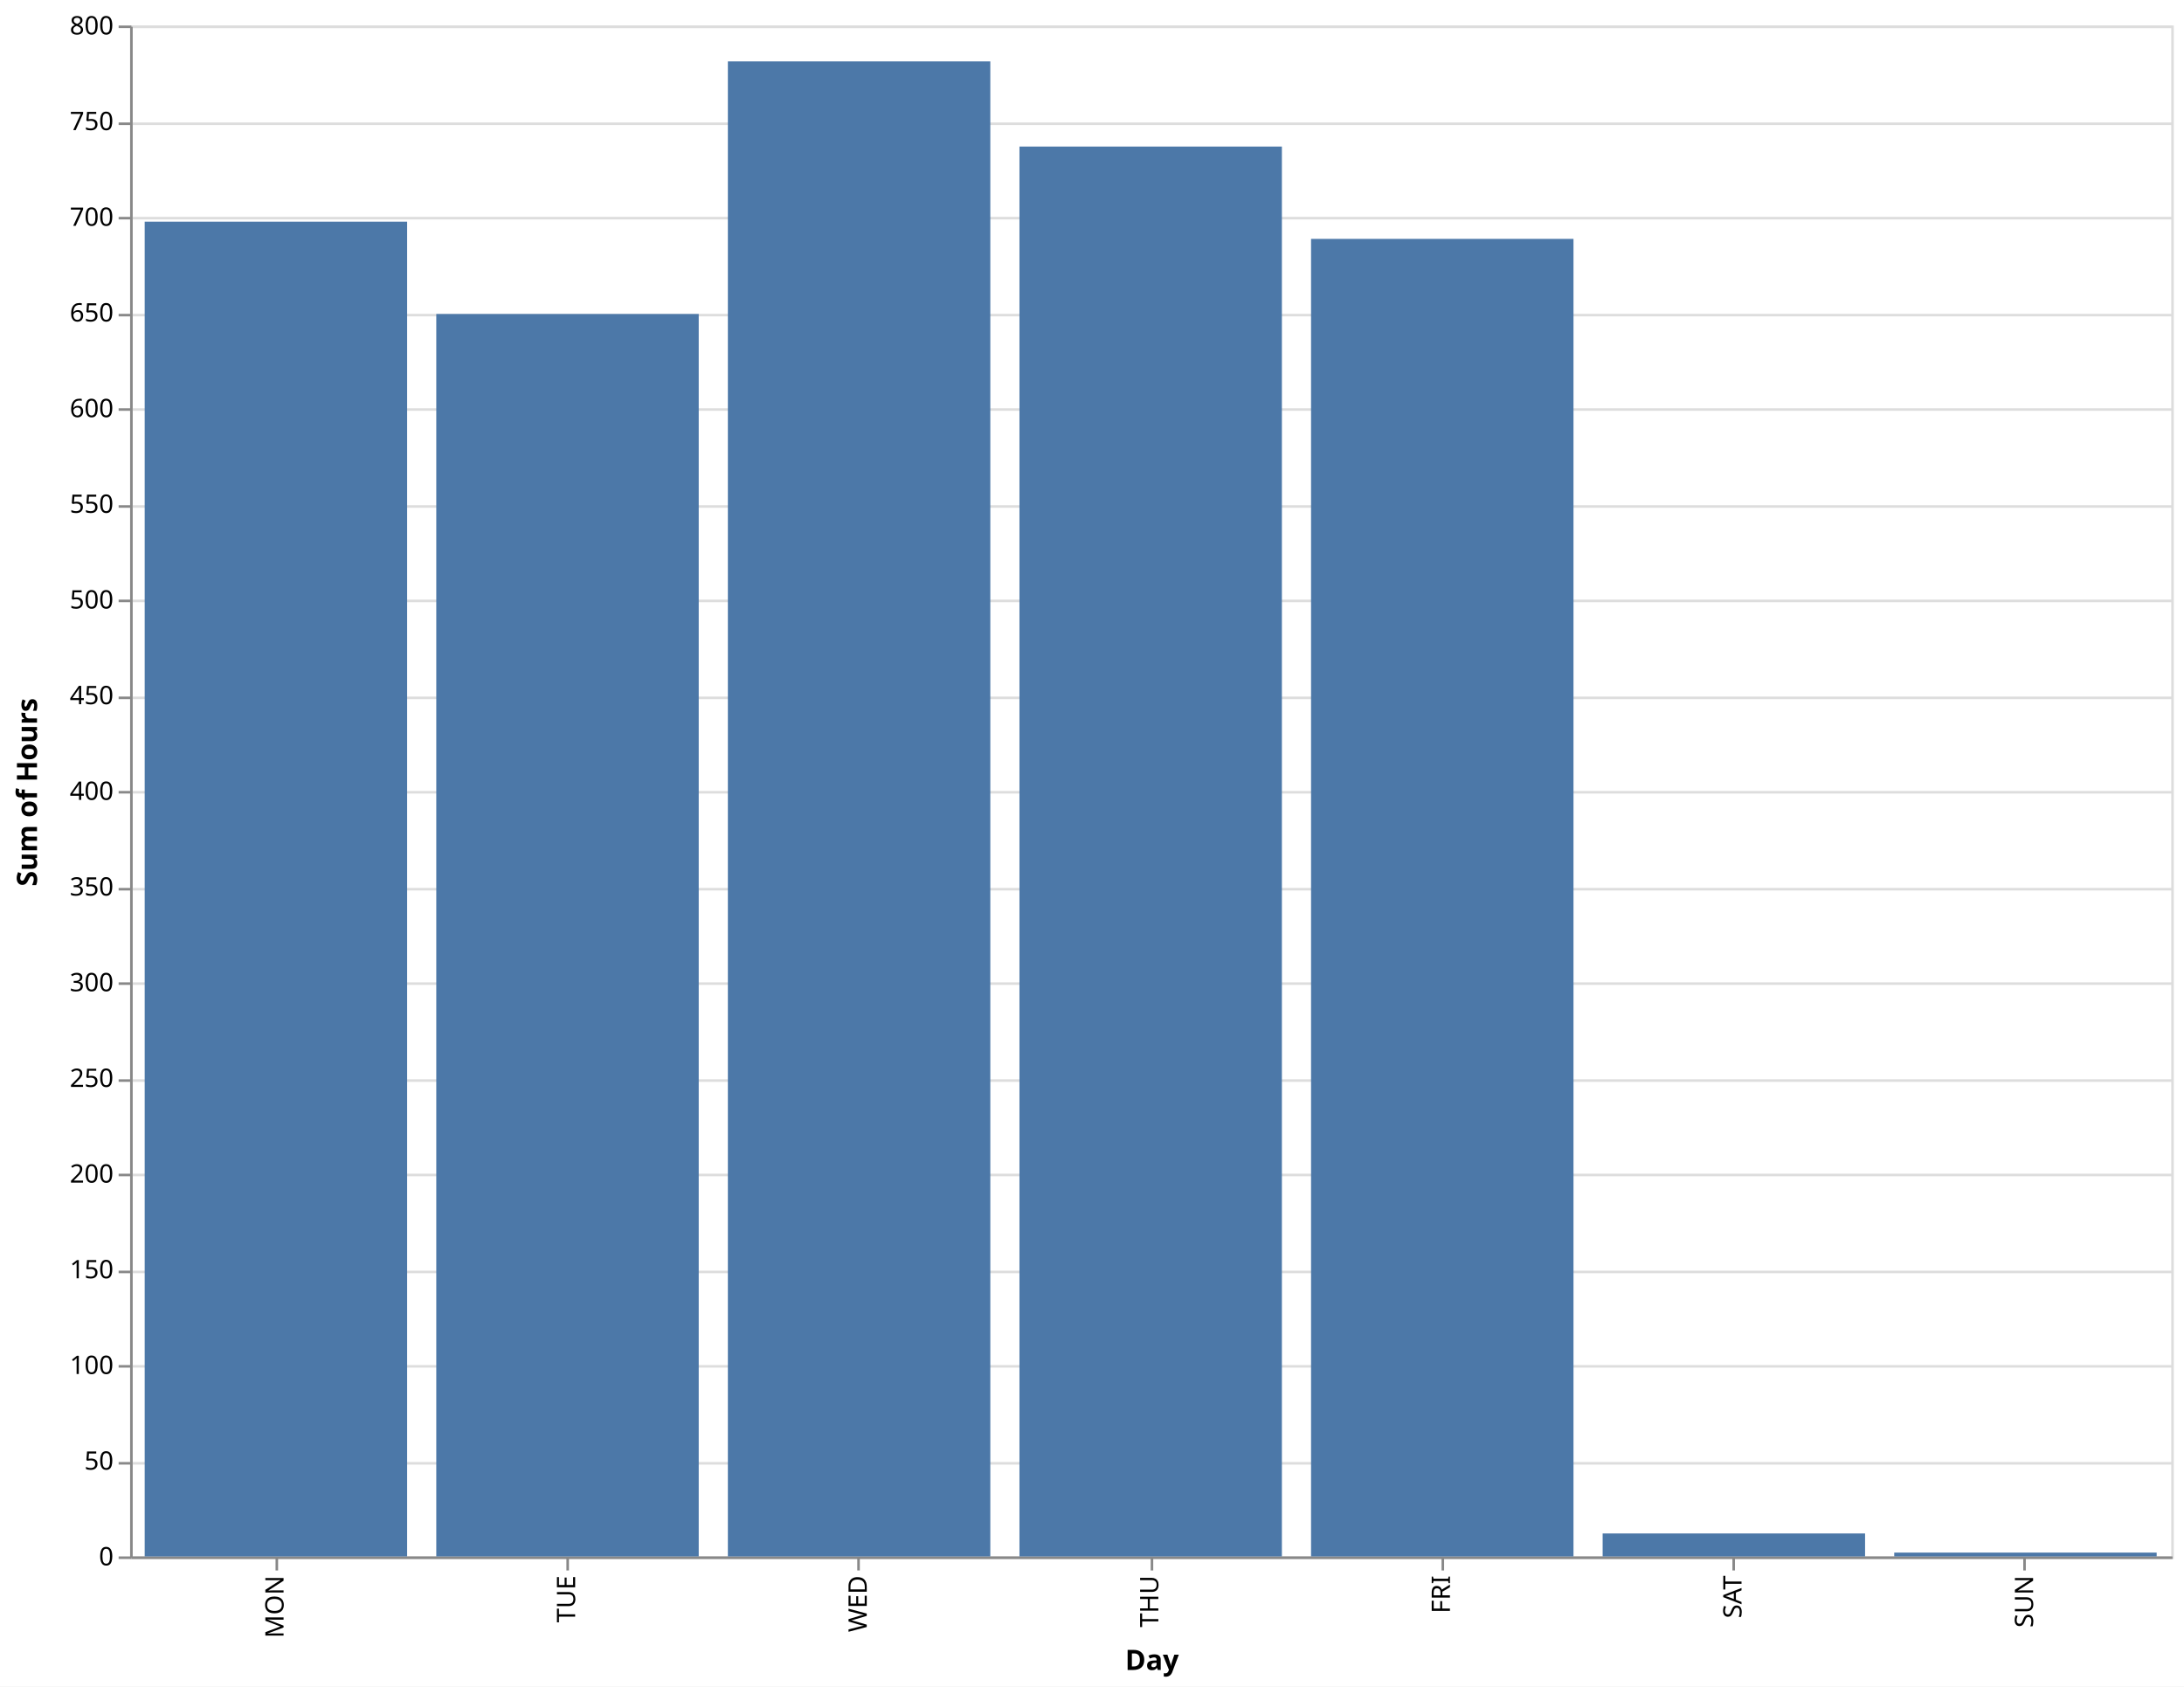
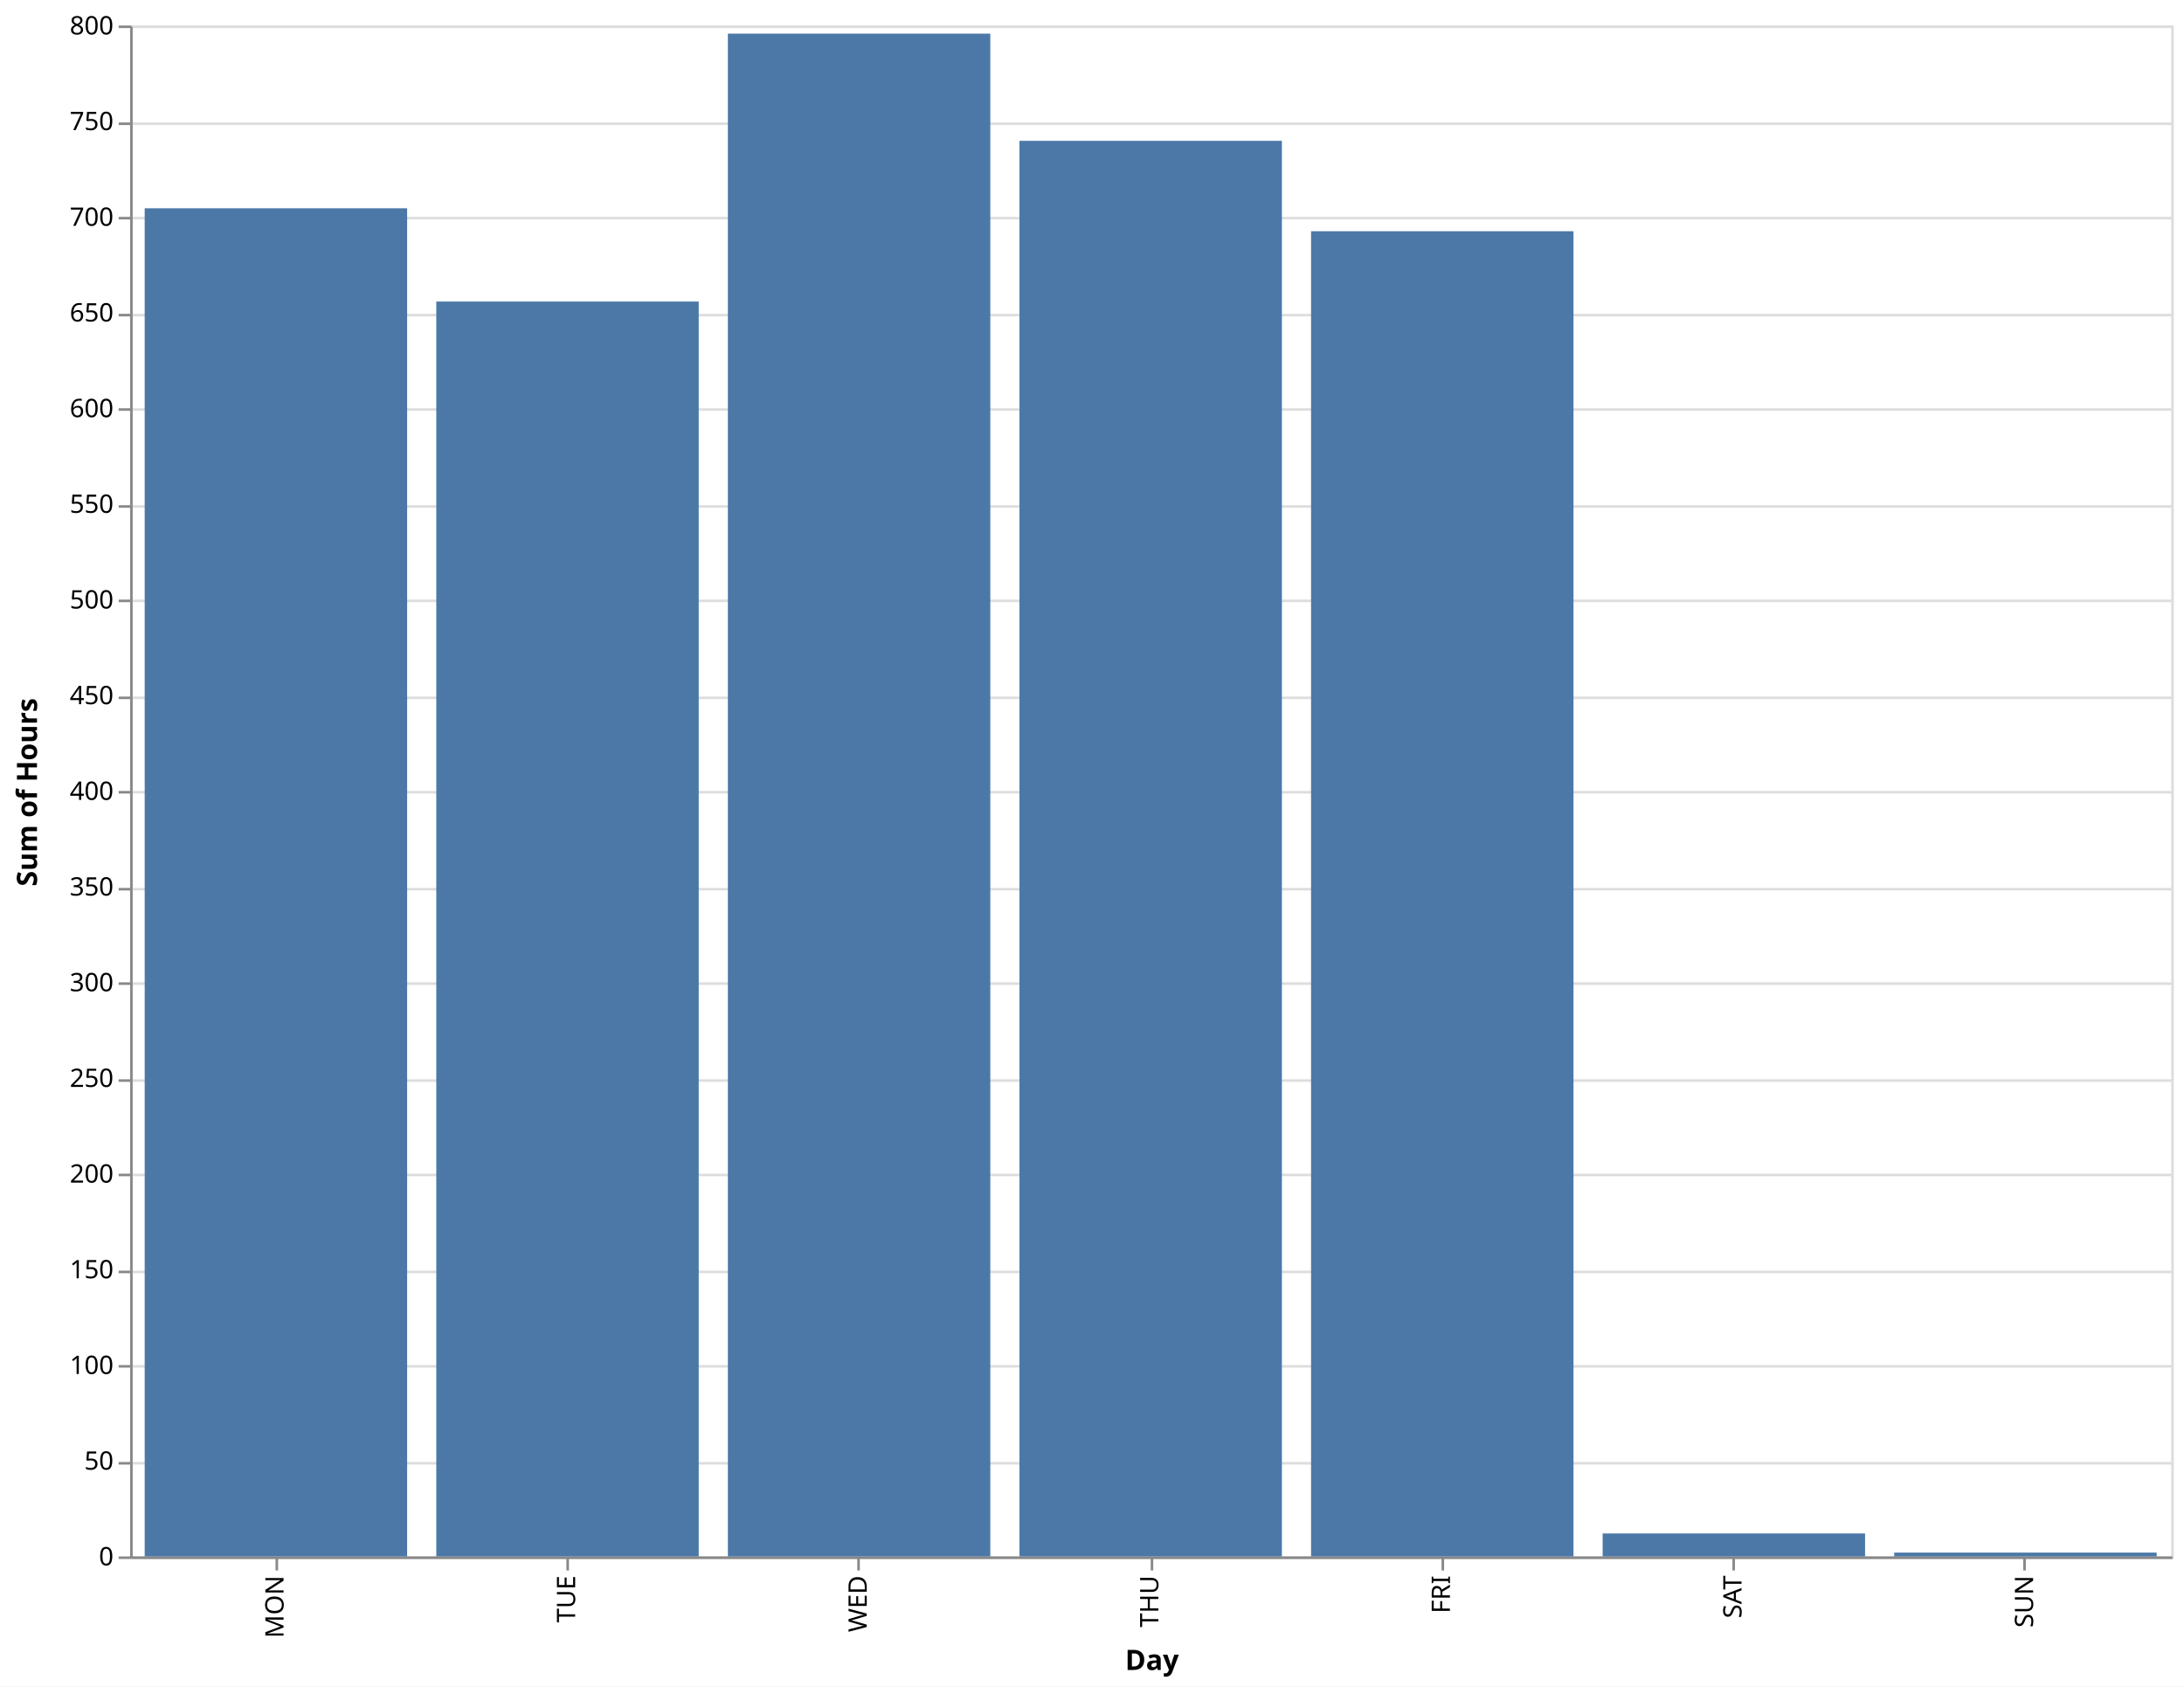
<svg xmlns="http://www.w3.org/2000/svg" class="marks" width="856" height="661" viewBox="0 0 856 661" version="1.1">
  <rect width="856" height="661" style="fill: white;" />
  <g transform="translate(51,10)">
    <g class="mark-group role-frame root">
      <g transform="translate(0,0)">
        <path class="background" d="M0.5,0.5h800v600h-800Z" style="fill: none; stroke: #ddd;" />
        <g>
          <g class="mark-group role-axis">
            <g transform="translate(0.5,0.5)">
              <path class="background" d="M0,0h0v0h0Z" style="pointer-events: none; fill: none;" />
              <g>
                <g class="mark-rule role-axis-grid" style="pointer-events: none;">
                  <line transform="translate(0,600)" x2="800" y2="0" style="fill: none; stroke: #ddd; stroke-width: 1; opacity: 1;" />
                  <line transform="translate(0,563)" x2="800" y2="0" style="fill: none; stroke: #ddd; stroke-width: 1; opacity: 1;" />
                  <line transform="translate(0,525)" x2="800" y2="0" style="fill: none; stroke: #ddd; stroke-width: 1; opacity: 1;" />
                  <line transform="translate(0,488)" x2="800" y2="0" style="fill: none; stroke: #ddd; stroke-width: 1; opacity: 1;" />
                  <line transform="translate(0,450)" x2="800" y2="0" style="fill: none; stroke: #ddd; stroke-width: 1; opacity: 1;" />
                  <line transform="translate(0,413)" x2="800" y2="0" style="fill: none; stroke: #ddd; stroke-width: 1; opacity: 1;" />
                  <line transform="translate(0,375)" x2="800" y2="0" style="fill: none; stroke: #ddd; stroke-width: 1; opacity: 1;" />
                  <line transform="translate(0,338)" x2="800" y2="0" style="fill: none; stroke: #ddd; stroke-width: 1; opacity: 1;" />
                  <line transform="translate(0,300)" x2="800" y2="0" style="fill: none; stroke: #ddd; stroke-width: 1; opacity: 1;" />
                  <line transform="translate(0,263)" x2="800" y2="0" style="fill: none; stroke: #ddd; stroke-width: 1; opacity: 1;" />
                  <line transform="translate(0,225)" x2="800" y2="0" style="fill: none; stroke: #ddd; stroke-width: 1; opacity: 1;" />
                  <line transform="translate(0,188)" x2="800" y2="0" style="fill: none; stroke: #ddd; stroke-width: 1; opacity: 1;" />
                  <line transform="translate(0,150)" x2="800" y2="0" style="fill: none; stroke: #ddd; stroke-width: 1; opacity: 1;" />
                  <line transform="translate(0,113)" x2="800" y2="0" style="fill: none; stroke: #ddd; stroke-width: 1; opacity: 1;" />
                  <line transform="translate(0,75)" x2="800" y2="0" style="fill: none; stroke: #ddd; stroke-width: 1; opacity: 1;" />
                  <line transform="translate(0,38)" x2="800" y2="0" style="fill: none; stroke: #ddd; stroke-width: 1; opacity: 1;" />
                  <line transform="translate(0,0)" x2="800" y2="0" style="fill: none; stroke: #ddd; stroke-width: 1; opacity: 1;" />
                </g>
              </g>
              <path class="foreground" d="" style="pointer-events: none; display: none; fill: none;" />
            </g>
          </g>
          <g class="mark-group role-axis">
            <g transform="translate(0.5,600.5)">
              <path class="background" d="M0,0h0v0h0Z" style="pointer-events: none; fill: none;" />
              <g>
                <g class="mark-rule role-axis-tick" style="pointer-events: none;">
                  <line transform="translate(57,0)" x2="0" y2="5" style="fill: none; stroke: #888; stroke-width: 1; opacity: 1;" />
                  <line transform="translate(171,0)" x2="0" y2="5" style="fill: none; stroke: #888; stroke-width: 1; opacity: 1;" />
                  <line transform="translate(285,0)" x2="0" y2="5" style="fill: none; stroke: #888; stroke-width: 1; opacity: 1;" />
                  <line transform="translate(400,0)" x2="0" y2="5" style="fill: none; stroke: #888; stroke-width: 1; opacity: 1;" />
                  <line transform="translate(514,0)" x2="0" y2="5" style="fill: none; stroke: #888; stroke-width: 1; opacity: 1;" />
                  <line transform="translate(628,0)" x2="0" y2="5" style="fill: none; stroke: #888; stroke-width: 1; opacity: 1;" />
                  <line transform="translate(742,0)" x2="0" y2="5" style="fill: none; stroke: #888; stroke-width: 1; opacity: 1;" />
                </g>
                <g class="mark-text role-axis-label" style="pointer-events: none;">
                  <text text-anchor="end" transform="translate(56.64286,7) rotate(270) translate(0,3)" style="font-family: sans-serif; font-size: 10px; fill: #000; opacity: 1;">MON</text>
                  <text text-anchor="end" transform="translate(170.9286,7) rotate(270) translate(0,3)" style="font-family: sans-serif; font-size: 10px; fill: #000; opacity: 1;">TUE</text>
                  <text text-anchor="end" transform="translate(285.2143,7) rotate(270) translate(0,3)" style="font-family: sans-serif; font-size: 10px; fill: #000; opacity: 1;">WED</text>
                  <text text-anchor="end" transform="translate(399.5,7) rotate(270) translate(0,3)" style="font-family: sans-serif; font-size: 10px; fill: #000; opacity: 1;">THU</text>
                  <text text-anchor="end" transform="translate(513.7857,7) rotate(270) translate(0,3)" style="font-family: sans-serif; font-size: 10px; fill: #000; opacity: 1;">FRI</text>
                  <text text-anchor="end" transform="translate(628.0714,7) rotate(270) translate(0,3)" style="font-family: sans-serif; font-size: 10px; fill: #000; opacity: 1;">SAT</text>
                  <text text-anchor="end" transform="translate(742.3571,7) rotate(270) translate(0,3)" style="font-family: sans-serif; font-size: 10px; fill: #000; opacity: 1;">SUN</text>
                </g>
                <g class="mark-rule role-axis-domain" style="pointer-events: none;">
                  <line transform="translate(0,0)" x2="800" y2="0" style="fill: none; stroke: #888; stroke-width: 1; opacity: 1;" />
                </g>
                <g class="mark-text role-axis-title" style="pointer-events: none;">
                  <text text-anchor="middle" transform="translate(400,44)" style="font-family: sans-serif; font-size: 11px; font-weight: bold; fill: #000; opacity: 1;">Day</text>
                </g>
              </g>
              <path class="foreground" d="" style="pointer-events: none; display: none; fill: none;" />
            </g>
          </g>
          <g class="mark-group role-axis">
            <g transform="translate(0.5,0.5)">
              <path class="background" d="M0,0h0v0h0Z" style="pointer-events: none; fill: none;" />
              <g>
                <g class="mark-rule role-axis-tick" style="pointer-events: none;">
                  <line transform="translate(0,600)" x2="-5" y2="0" style="fill: none; stroke: #888; stroke-width: 1; opacity: 1;" />
                  <line transform="translate(0,563)" x2="-5" y2="0" style="fill: none; stroke: #888; stroke-width: 1; opacity: 1;" />
                  <line transform="translate(0,525)" x2="-5" y2="0" style="fill: none; stroke: #888; stroke-width: 1; opacity: 1;" />
                  <line transform="translate(0,488)" x2="-5" y2="0" style="fill: none; stroke: #888; stroke-width: 1; opacity: 1;" />
                  <line transform="translate(0,450)" x2="-5" y2="0" style="fill: none; stroke: #888; stroke-width: 1; opacity: 1;" />
                  <line transform="translate(0,413)" x2="-5" y2="0" style="fill: none; stroke: #888; stroke-width: 1; opacity: 1;" />
                  <line transform="translate(0,375)" x2="-5" y2="0" style="fill: none; stroke: #888; stroke-width: 1; opacity: 1;" />
                  <line transform="translate(0,338)" x2="-5" y2="0" style="fill: none; stroke: #888; stroke-width: 1; opacity: 1;" />
                  <line transform="translate(0,300)" x2="-5" y2="0" style="fill: none; stroke: #888; stroke-width: 1; opacity: 1;" />
                  <line transform="translate(0,263)" x2="-5" y2="0" style="fill: none; stroke: #888; stroke-width: 1; opacity: 1;" />
                  <line transform="translate(0,225)" x2="-5" y2="0" style="fill: none; stroke: #888; stroke-width: 1; opacity: 1;" />
                  <line transform="translate(0,188)" x2="-5" y2="0" style="fill: none; stroke: #888; stroke-width: 1; opacity: 1;" />
                  <line transform="translate(0,150)" x2="-5" y2="0" style="fill: none; stroke: #888; stroke-width: 1; opacity: 1;" />
                  <line transform="translate(0,113)" x2="-5" y2="0" style="fill: none; stroke: #888; stroke-width: 1; opacity: 1;" />
                  <line transform="translate(0,75)" x2="-5" y2="0" style="fill: none; stroke: #888; stroke-width: 1; opacity: 1;" />
                  <line transform="translate(0,38)" x2="-5" y2="0" style="fill: none; stroke: #888; stroke-width: 1; opacity: 1;" />
                  <line transform="translate(0,0)" x2="-5" y2="0" style="fill: none; stroke: #888; stroke-width: 1; opacity: 1;" />
                </g>
                <g class="mark-text role-axis-label" style="pointer-events: none;">
                  <text text-anchor="end" transform="translate(-7,603)" style="font-family: sans-serif; font-size: 10px; fill: #000; opacity: 1;">0</text>
                  <text text-anchor="end" transform="translate(-7,565.5)" style="font-family: sans-serif; font-size: 10px; fill: #000; opacity: 1;">50</text>
                  <text text-anchor="end" transform="translate(-7,528)" style="font-family: sans-serif; font-size: 10px; fill: #000; opacity: 1;">100</text>
                  <text text-anchor="end" transform="translate(-7,490.5)" style="font-family: sans-serif; font-size: 10px; fill: #000; opacity: 1;">150</text>
                  <text text-anchor="end" transform="translate(-7,453)" style="font-family: sans-serif; font-size: 10px; fill: #000; opacity: 1;">200</text>
                  <text text-anchor="end" transform="translate(-7,415.5)" style="font-family: sans-serif; font-size: 10px; fill: #000; opacity: 1;">250</text>
                  <text text-anchor="end" transform="translate(-7,378)" style="font-family: sans-serif; font-size: 10px; fill: #000; opacity: 1;">300</text>
                  <text text-anchor="end" transform="translate(-7,340.5)" style="font-family: sans-serif; font-size: 10px; fill: #000; opacity: 1;">350</text>
                  <text text-anchor="end" transform="translate(-7,303)" style="font-family: sans-serif; font-size: 10px; fill: #000; opacity: 1;">400</text>
                  <text text-anchor="end" transform="translate(-7,265.5)" style="font-family: sans-serif; font-size: 10px; fill: #000; opacity: 1;">450</text>
                  <text text-anchor="end" transform="translate(-7,228)" style="font-family: sans-serif; font-size: 10px; fill: #000; opacity: 1;">500</text>
                  <text text-anchor="end" transform="translate(-7,190.5)" style="font-family: sans-serif; font-size: 10px; fill: #000; opacity: 1;">550</text>
                  <text text-anchor="end" transform="translate(-7,153)" style="font-family: sans-serif; font-size: 10px; fill: #000; opacity: 1;">600</text>
                  <text text-anchor="end" transform="translate(-7,115.5)" style="font-family: sans-serif; font-size: 10px; fill: #000; opacity: 1;">650</text>
                  <text text-anchor="end" transform="translate(-7,78)" style="font-family: sans-serif; font-size: 10px; fill: #000; opacity: 1;">700</text>
                  <text text-anchor="end" transform="translate(-7,40.5)" style="font-family: sans-serif; font-size: 10px; fill: #000; opacity: 1;">750</text>
                  <text text-anchor="end" transform="translate(-7,3)" style="font-family: sans-serif; font-size: 10px; fill: #000; opacity: 1;">800</text>
                </g>
                <g class="mark-rule role-axis-domain" style="pointer-events: none;">
                  <line transform="translate(0,600)" x2="0" y2="-600" style="fill: none; stroke: #888; stroke-width: 1; opacity: 1;" />
                </g>
                <g class="mark-text role-axis-title" style="pointer-events: none;">
                  <text text-anchor="middle" transform="translate(-35,300) rotate(-90) translate(0,-2)" style="font-family: sans-serif; font-size: 11px; font-weight: bold; fill: #000; opacity: 1;">Sum of Hours</text>
                </g>
              </g>
              <path class="foreground" d="" style="pointer-events: none; display: none; fill: none;" />
            </g>
          </g>
          <g class="mark-rect role-mark marks">
-             <path d="M5.714,76.875h102.857v523.125h-102.857Z" style="fill: #4c78a8;" />
-             <path d="M120,113.063h102.857v486.938h-102.857Z" style="fill: #4c78a8;" />
-             <path d="M234.286,14.062h102.857v585.938h-102.857Z" style="fill: #4c78a8;" />
-             <path d="M348.571,47.438h102.857v552.562h-102.857Z" style="fill: #4c78a8;" />
-             <path d="M462.857,83.625h102.857v516.375h-102.857Z" style="fill: #4c78a8;" />
+             <path d="M5.714,71.625h102.857v528.375h-102.857Z" style="fill: #4c78a8;" />
+             <path d="M120,108.187h102.857v491.812h-102.857Z" style="fill: #4c78a8;" />
+             <path d="M234.286,3.188h102.857v596.812h-102.857Z" style="fill: #4c78a8;" />
+             <path d="M348.571,45.188h102.857v554.812h-102.857Z" style="fill: #4c78a8;" />
+             <path d="M462.857,80.625h102.857v519.375h-102.857Z" style="fill: #4c78a8;" />
            <path d="M577.143,591h102.857v9h-102.857Z" style="fill: #4c78a8;" />
            <path d="M691.429,598.5h102.857v1.5h-102.857Z" style="fill: #4c78a8;" />
          </g>
        </g>
        <path class="foreground" d="" style="display: none; fill: none;" />
      </g>
    </g>
  </g>
</svg>
